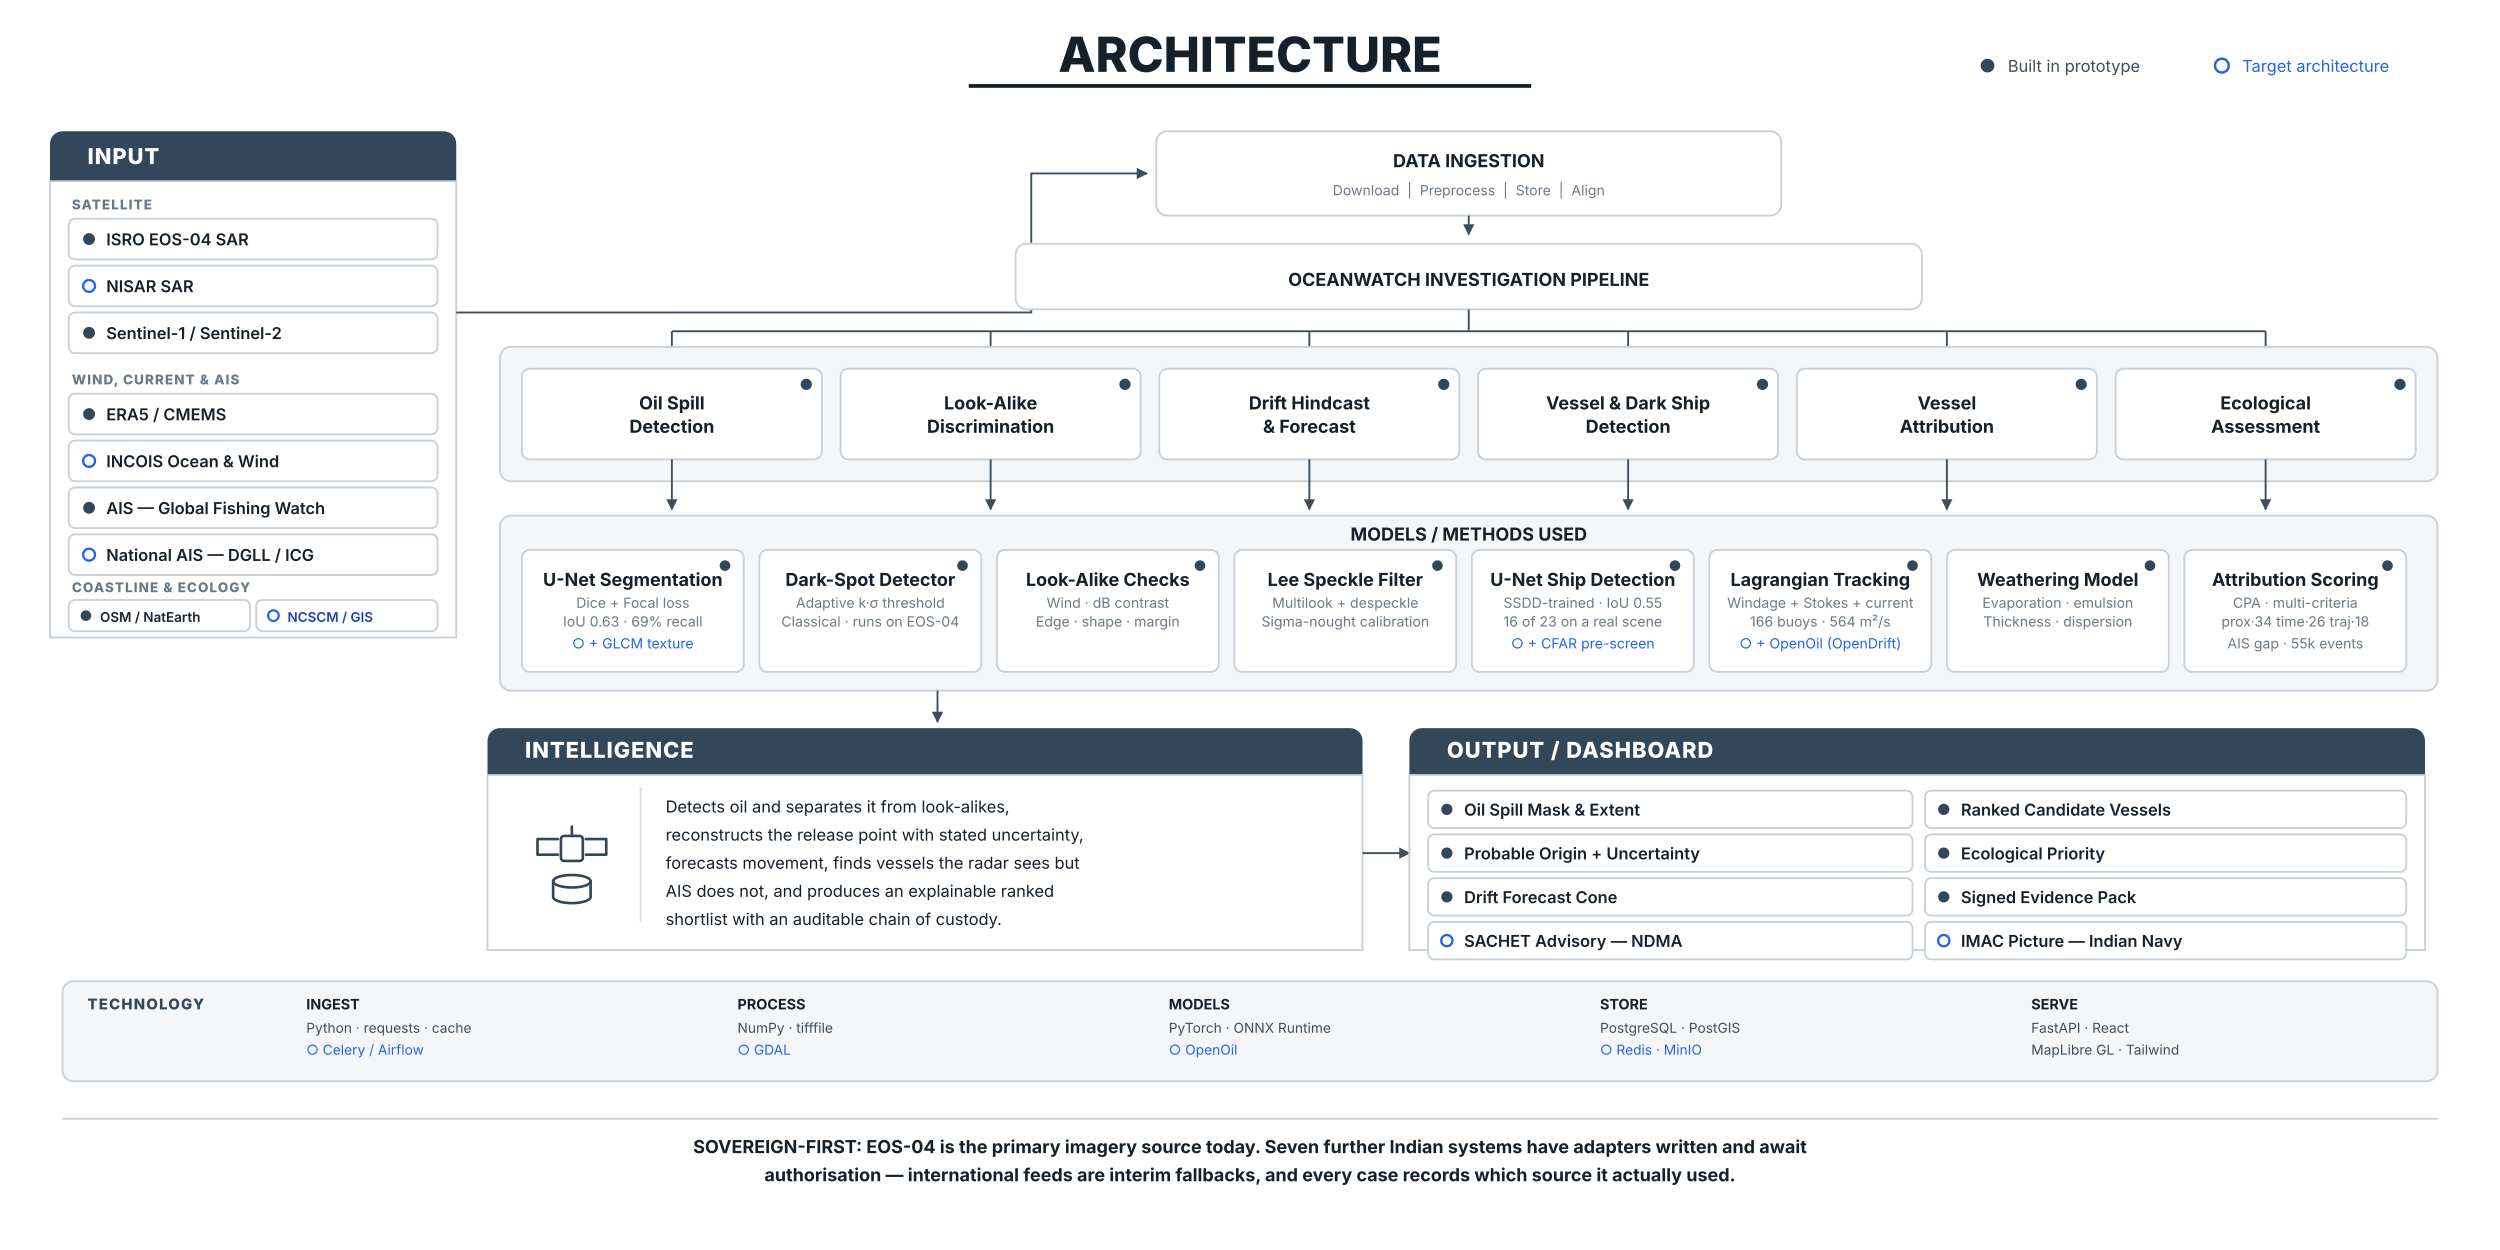
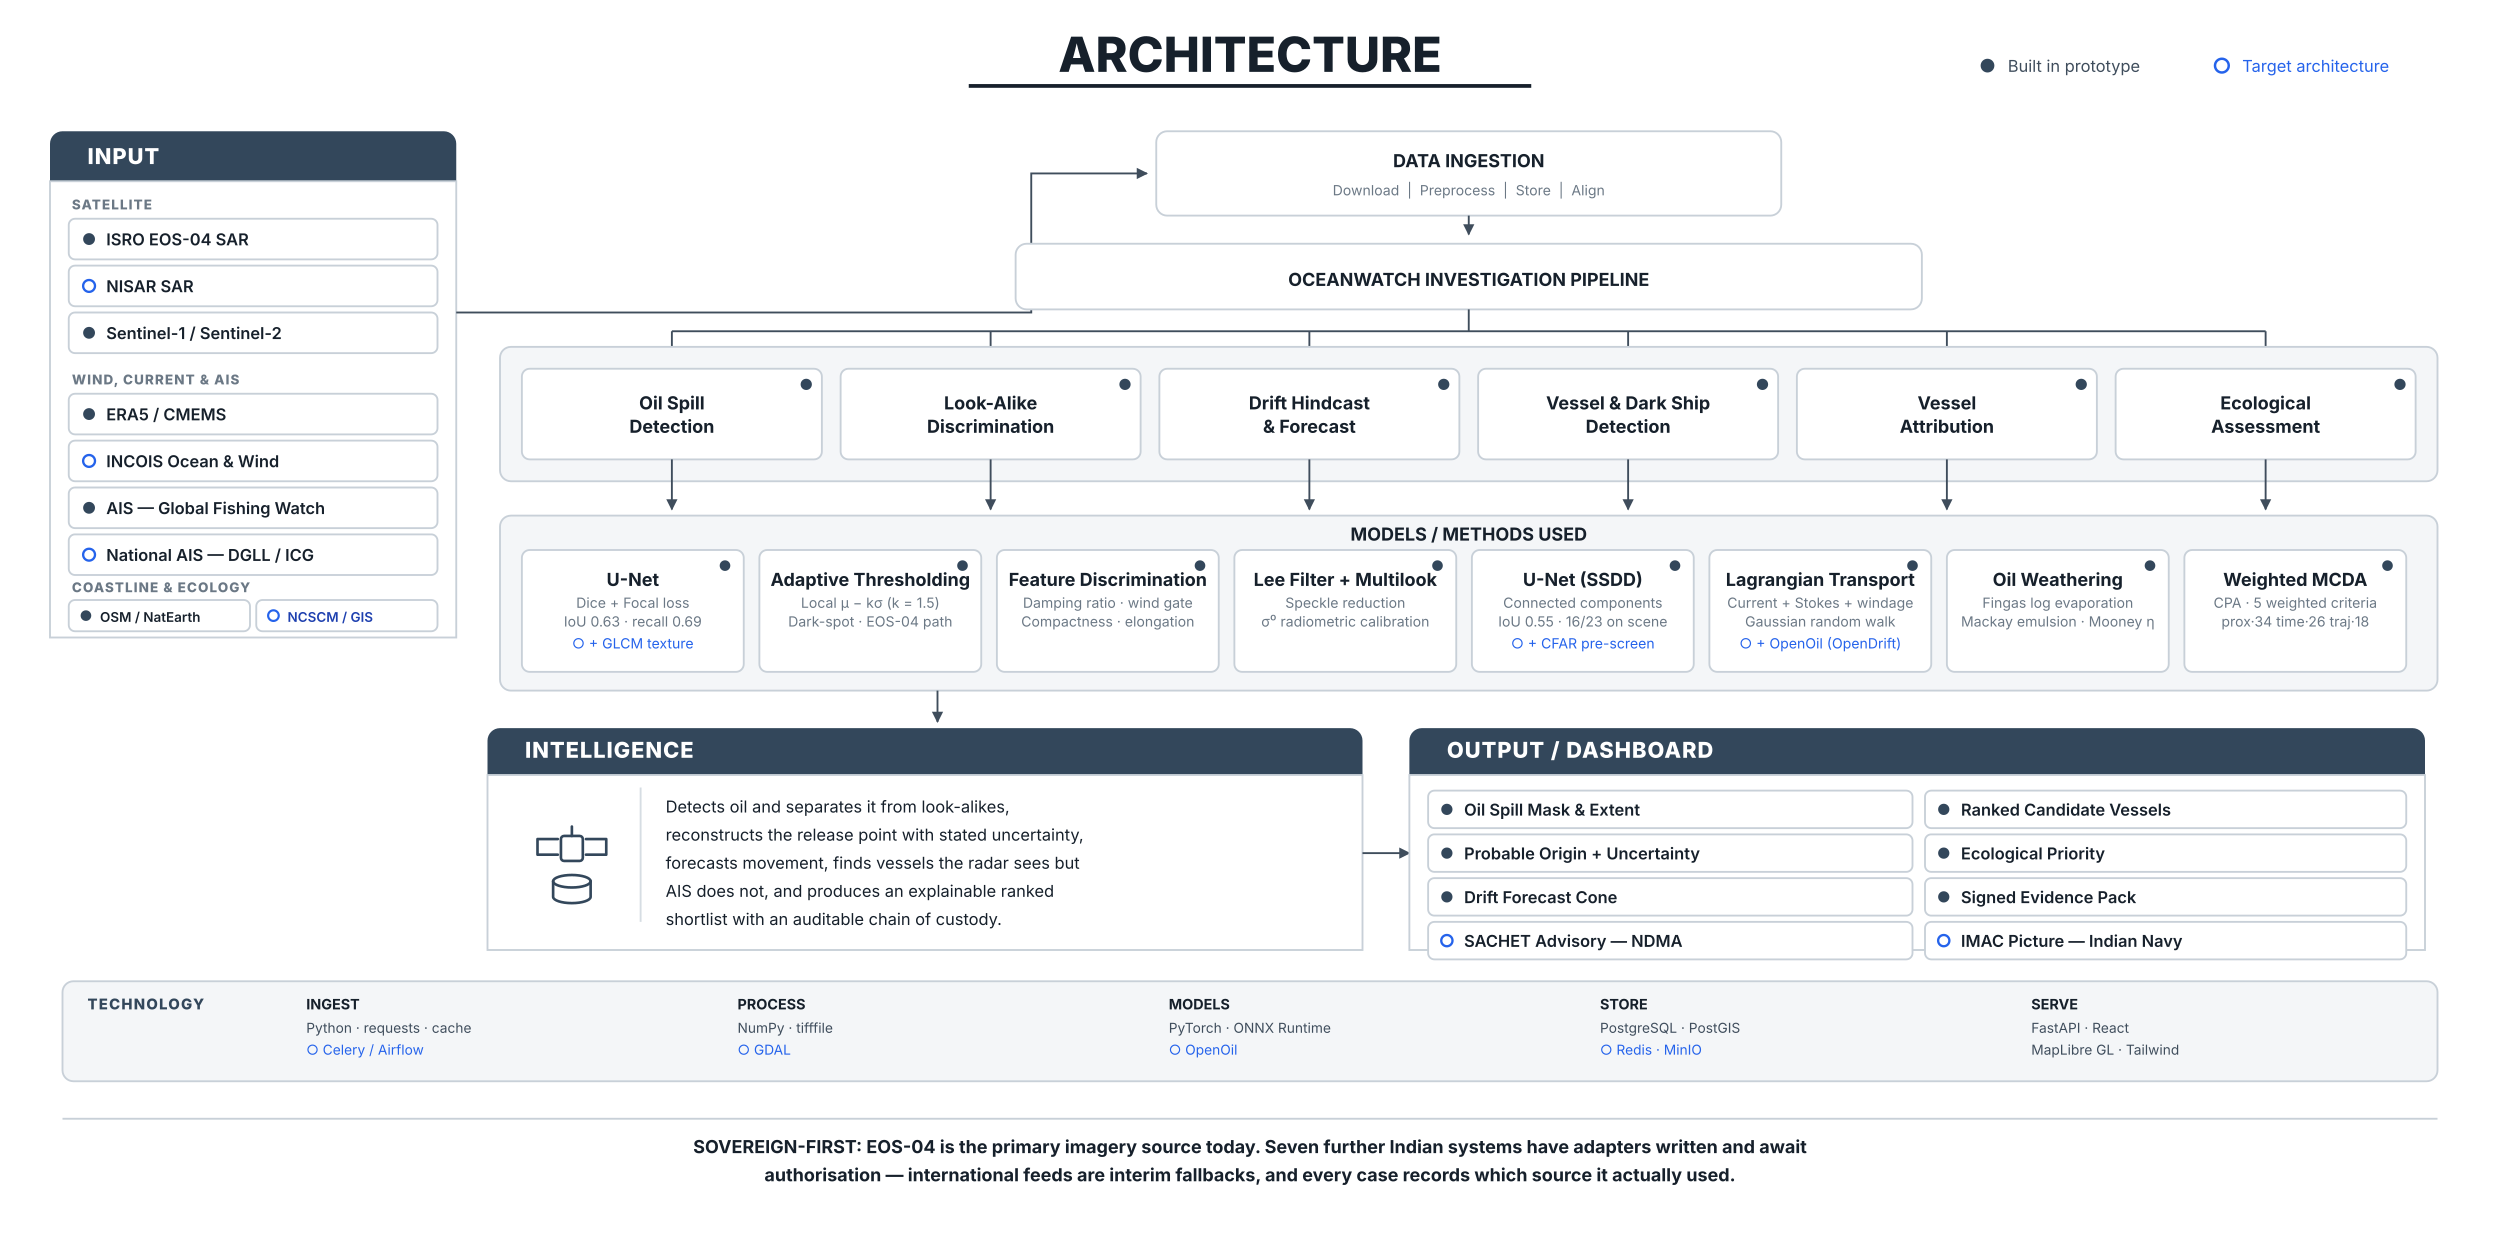
<svg xmlns="http://www.w3.org/2000/svg" viewBox="0 0 1600 800" width="1600" height="800" font-family="Inter, 'Helvetica Neue', Arial, sans-serif">
  <defs>
    <marker id="a" viewBox="0 0 10 10" refX="9" refY="5" markerWidth="6" markerHeight="6" orient="auto-start-reverse">
      <path d="M0 0 L10 5 L0 10 z" fill="#3f4d5c" />
    </marker>
    <style>
    .hdr  { fill:#33475b; }
    .hdrt { fill:#ffffff; font-size:14px; font-weight:800; letter-spacing:0.6px; }
    .cont { fill:#f4f6f8; stroke:#c8d0d8; stroke-width:1.2; }
    .box  { fill:#ffffff; stroke:#c8d0d8; stroke-width:1.2; }
    .bt   { font-size:11.5px; font-weight:700; fill:#16202b; text-anchor:middle; }
    .bs   { font-size:9px; fill:#6b7885; text-anchor:middle; }
    .bsp  { font-size:9px; fill:#2563eb; text-anchor:middle; }
    .rowt { font-size:10.5px; font-weight:600; fill:#16202b; }
    .grp  { font-size:8.6px; font-weight:800; fill:#6b7885; letter-spacing:0.7px; }
    .fl   { stroke:#3f4d5c; stroke-width:1.2; fill:none; }
  </style>
  </defs>
  <rect width="1600" height="800" fill="#ffffff" />
  <text x="800" y="46" font-size="31" font-weight="800" fill="#16202b" text-anchor="middle">ARCHITECTURE</text>
  <line x1="620" y1="55" x2="980" y2="55" stroke="#16202b" stroke-width="2.4" />
  <circle cx="1272" cy="42" r="4.4" fill="#33475b" />
  <text x="1285" y="46" font-size="10.5" fill="#3f4d5c">Built in prototype</text>
  <circle cx="1422" cy="42" r="4.4" fill="#fff" stroke="#2563eb" stroke-width="1.6" />
  <text x="1435" y="46" font-size="10.5" fill="#2563eb">Target architecture</text>
  <path class="hdr" d="M40 84 h244 a8 8 0 0 1 8 8 v24 h-260 v-24 a8 8 0 0 1 8 -8 z" />
  <text class="hdrt" x="56" y="105">INPUT</text>
  <rect x="32" y="116" width="260" height="292" fill="#ffffff" stroke="#c8d0d8" stroke-width="1.2" />
  <text class="grp" x="46" y="134">SATELLITE</text>
  <rect class="box" x="44" y="140" width="236" height="26" rx="4" />
  <circle cx="57" cy="153" r="3.8" fill="#33475b" />
  <text class="rowt" x="68" y="157">ISRO EOS-04 SAR</text>
  <rect class="box" x="44" y="170" width="236" height="26" rx="4" />
  <circle cx="57" cy="183" r="3.8" fill="#fff" stroke="#2563eb" stroke-width="1.5" />
  <text class="rowt" x="68" y="187" fill="#1e40af">NISAR SAR</text>
  <rect class="box" x="44" y="200" width="236" height="26" rx="4" />
  <circle cx="57" cy="213" r="3.8" fill="#33475b" />
  <text class="rowt" x="68" y="217">Sentinel-1 / Sentinel-2</text>
  <text class="grp" x="46" y="246">WIND, CURRENT &amp; AIS</text>
  <rect class="box" x="44" y="252" width="236" height="26" rx="4" />
  <circle cx="57" cy="265" r="3.8" fill="#33475b" />
  <text class="rowt" x="68" y="269">ERA5 / CMEMS</text>
  <rect class="box" x="44" y="282" width="236" height="26" rx="4" />
  <circle cx="57" cy="295" r="3.8" fill="#fff" stroke="#2563eb" stroke-width="1.5" />
  <text class="rowt" x="68" y="299" fill="#1e40af">INCOIS Ocean &amp; Wind</text>
  <rect class="box" x="44" y="312" width="236" height="26" rx="4" />
  <circle cx="57" cy="325" r="3.8" fill="#33475b" />
  <text class="rowt" x="68" y="329">AIS — Global Fishing Watch</text>
  <rect class="box" x="44" y="342" width="236" height="26" rx="4" />
  <circle cx="57" cy="355" r="3.8" fill="#fff" stroke="#2563eb" stroke-width="1.5" />
  <text class="rowt" x="68" y="359" fill="#1e40af">National AIS — DGLL / ICG</text>
  <text class="grp" x="46" y="379">COASTLINE &amp; ECOLOGY</text>
  <rect class="box" x="44" y="384" width="116" height="20" rx="4" />
  <circle cx="55" cy="394" r="3.4" fill="#33475b" />
  <text x="64" y="398" font-size="8.6" font-weight="600" fill="#16202b">OSM / NatEarth</text>
  <rect class="box" x="164" y="384" width="116" height="20" rx="4" />
  <circle cx="175" cy="394" r="3.4" fill="#fff" stroke="#2563eb" stroke-width="1.4" />
  <text x="184" y="398" font-size="8.6" font-weight="600" fill="#1e40af">NCSCM / GIS</text>
  <rect class="box" x="740" y="84" width="400" height="54" rx="7" />
  <text class="bt" x="940" y="107" font-size="14.5">DATA INGESTION</text>
  <text class="bs" x="940" y="125" font-size="10">Download  |  Preprocess  |  Store  |  Align</text>
  <path class="fl" d="M292 200 L660 200 L660 111 L734 111" marker-end="url(#a)" />
  <rect class="box" x="650" y="156" width="580" height="42" rx="7" />
  <text class="bt" x="940" y="183" font-size="15">OCEANWATCH INVESTIGATION PIPELINE</text>
  <path class="fl" d="M940 138 L940 150" marker-end="url(#a)" />
  <path class="fl" d="M940 198 L940 212 M430 212 L1450 212" />
  <path class="fl" d="M430 212 L430 232" marker-end="url(#a)" />
  <path class="fl" d="M634 212 L634 232" marker-end="url(#a)" />
  <path class="fl" d="M838 212 L838 232" marker-end="url(#a)" />
  <path class="fl" d="M1042 212 L1042 232" marker-end="url(#a)" />
  <path class="fl" d="M1246 212 L1246 232" marker-end="url(#a)" />
  <path class="fl" d="M1450 212 L1450 232" marker-end="url(#a)" />
  <rect class="cont" x="320" y="222" width="1240" height="86" rx="7" />
  <rect class="box" x="334" y="236" width="192" height="58" rx="5" />
  <circle cx="516" cy="246" r="3.6" fill="#33475b" />
  <text class="bt" x="430" y="262">Oil Spill</text>
  <text class="bt" x="430" y="277">Detection</text>
  <rect class="box" x="538" y="236" width="192" height="58" rx="5" />
  <circle cx="720" cy="246" r="3.6" fill="#33475b" />
  <text class="bt" x="634" y="262">Look-Alike</text>
  <text class="bt" x="634" y="277">Discrimination</text>
  <rect class="box" x="742" y="236" width="192" height="58" rx="5" />
  <circle cx="924" cy="246" r="3.6" fill="#33475b" />
  <text class="bt" x="838" y="262">Drift Hindcast</text>
  <text class="bt" x="838" y="277">&amp; Forecast</text>
  <rect class="box" x="946" y="236" width="192" height="58" rx="5" />
  <circle cx="1128" cy="246" r="3.6" fill="#33475b" />
  <text class="bt" x="1042" y="262">Vessel &amp; Dark Ship</text>
  <text class="bt" x="1042" y="277">Detection</text>
  <rect class="box" x="1150" y="236" width="192" height="58" rx="5" />
  <circle cx="1332" cy="246" r="3.6" fill="#33475b" />
  <text class="bt" x="1246" y="262">Vessel</text>
  <text class="bt" x="1246" y="277">Attribution</text>
  <rect class="box" x="1354" y="236" width="192" height="58" rx="5" />
  <circle cx="1536" cy="246" r="3.6" fill="#33475b" />
  <text class="bt" x="1450" y="262">Ecological</text>
  <text class="bt" x="1450" y="277">Assessment</text>
  <path class="fl" d="M430 294 L430 326" marker-end="url(#a)" />
  <path class="fl" d="M634 294 L634 326" marker-end="url(#a)" />
  <path class="fl" d="M838 294 L838 326" marker-end="url(#a)" />
  <path class="fl" d="M1042 294 L1042 326" marker-end="url(#a)" />
  <path class="fl" d="M1246 294 L1246 326" marker-end="url(#a)" />
  <path class="fl" d="M1450 294 L1450 326" marker-end="url(#a)" />
  <rect class="cont" x="320" y="330" width="1240" height="112" rx="7" />
  <text class="bt" x="940" y="346" font-size="11.5">MODELS / METHODS USED</text>
  <rect class="box" x="334" y="352" width="142" height="78" rx="5" />
  <circle cx="464" cy="362" r="3.4" fill="#33475b" />
-   <text class="bt" x="405" y="375" font-size="10">U-Net Segmentation</text>
+   <text class="bt" x="405" y="375" font-size="9.6">U-Net</text>
  <text class="bs" x="405" y="389" font-size="8.2">Dice + Focal loss</text>
-   <text class="bs" x="405" y="401" font-size="8.2">IoU 0.63 · 69% recall</text>
+   <text class="bs" x="405" y="401" font-size="8.2">IoU 0.63 · recall 0.69</text>
  <text class="bsp" x="405" y="415" font-size="8.2">○ + GLCM texture</text>
  <rect class="box" x="486" y="352" width="142" height="78" rx="5" />
  <circle cx="616" cy="362" r="3.4" fill="#33475b" />
-   <text class="bt" x="557" y="375" font-size="10">Dark-Spot Detector</text>
-   <text class="bs" x="557" y="389" font-size="8.2">Adaptive k·σ threshold</text>
-   <text class="bs" x="557" y="401" font-size="8.2">Classical · runs on EOS-04</text>
+   <text class="bt" x="557" y="375" font-size="9.6">Adaptive Thresholding</text>
+   <text class="bs" x="557" y="389" font-size="8.2">Local μ − kσ  (k = 1.5)</text>
+   <text class="bs" x="557" y="401" font-size="8.2">Dark-spot · EOS-04 path</text>
  <rect class="box" x="638" y="352" width="142" height="78" rx="5" />
  <circle cx="768" cy="362" r="3.4" fill="#33475b" />
-   <text class="bt" x="709" y="375" font-size="10">Look-Alike Checks</text>
-   <text class="bs" x="709" y="389" font-size="8.2">Wind · dB contrast</text>
-   <text class="bs" x="709" y="401" font-size="8.2">Edge · shape · margin</text>
+   <text class="bt" x="709" y="375" font-size="9.6">Feature Discrimination</text>
+   <text class="bs" x="709" y="389" font-size="8.2">Damping ratio · wind gate</text>
+   <text class="bs" x="709" y="401" font-size="8.2">Compactness · elongation</text>
  <rect class="box" x="790" y="352" width="142" height="78" rx="5" />
  <circle cx="920" cy="362" r="3.4" fill="#33475b" />
-   <text class="bt" x="861" y="375" font-size="10">Lee Speckle Filter</text>
-   <text class="bs" x="861" y="389" font-size="8.2">Multilook + despeckle</text>
-   <text class="bs" x="861" y="401" font-size="8.2">Sigma-nought calibration</text>
+   <text class="bt" x="861" y="375" font-size="9.6">Lee Filter + Multilook</text>
+   <text class="bs" x="861" y="389" font-size="8.2">Speckle reduction</text>
+   <text class="bs" x="861" y="401" font-size="8.2">σ⁰ radiometric calibration</text>
  <rect class="box" x="942" y="352" width="142" height="78" rx="5" />
  <circle cx="1072" cy="362" r="3.4" fill="#33475b" />
-   <text class="bt" x="1013" y="375" font-size="10">U-Net Ship Detection</text>
-   <text class="bs" x="1013" y="389" font-size="8.2">SSDD-trained · IoU 0.55</text>
-   <text class="bs" x="1013" y="401" font-size="8.2">16 of 23 on a real scene</text>
+   <text class="bt" x="1013" y="375" font-size="9.6">U-Net (SSDD)</text>
+   <text class="bs" x="1013" y="389" font-size="8.2">Connected components</text>
+   <text class="bs" x="1013" y="401" font-size="8.2">IoU 0.55 · 16/23 on scene</text>
  <text class="bsp" x="1013" y="415" font-size="8.2">○ + CFAR pre-screen</text>
  <rect class="box" x="1094" y="352" width="142" height="78" rx="5" />
  <circle cx="1224" cy="362" r="3.4" fill="#33475b" />
-   <text class="bt" x="1165" y="375" font-size="10">Lagrangian Tracking</text>
-   <text class="bs" x="1165" y="389" font-size="8.2">Windage + Stokes + current</text>
-   <text class="bs" x="1165" y="401" font-size="8.2">166 buoys · 564 m²/s</text>
+   <text class="bt" x="1165" y="375" font-size="9.6">Lagrangian Transport</text>
+   <text class="bs" x="1165" y="389" font-size="8.2">Current + Stokes + windage</text>
+   <text class="bs" x="1165" y="401" font-size="8.2">Gaussian random walk</text>
  <text class="bsp" x="1165" y="415" font-size="8.2">○ + OpenOil (OpenDrift)</text>
  <rect class="box" x="1246" y="352" width="142" height="78" rx="5" />
  <circle cx="1376" cy="362" r="3.4" fill="#33475b" />
-   <text class="bt" x="1317" y="375" font-size="10">Weathering Model</text>
-   <text class="bs" x="1317" y="389" font-size="8.2">Evaporation · emulsion</text>
-   <text class="bs" x="1317" y="401" font-size="8.2">Thickness · dispersion</text>
+   <text class="bt" x="1317" y="375" font-size="9.6">Oil Weathering</text>
+   <text class="bs" x="1317" y="389" font-size="8.2">Fingas log evaporation</text>
+   <text class="bs" x="1317" y="401" font-size="8.2">Mackay emulsion · Mooney η</text>
  <rect class="box" x="1398" y="352" width="142" height="78" rx="5" />
  <circle cx="1528" cy="362" r="3.4" fill="#33475b" />
-   <text class="bt" x="1469" y="375" font-size="10">Attribution Scoring</text>
-   <text class="bs" x="1469" y="389" font-size="8.2">CPA · multi-criteria</text>
+   <text class="bt" x="1469" y="375" font-size="9.6">Weighted MCDA</text>
+   <text class="bs" x="1469" y="389" font-size="8.2">CPA · 5 weighted criteria</text>
  <text class="bs" x="1469" y="401" font-size="8.2">prox·34 time·26 traj·18</text>
-   <text class="bs" x="1469" y="415" font-size="8.2">AIS gap · 55k events</text>
  <path class="fl" d="M600 442 L600 462" marker-end="url(#a)" />
  <path class="hdr" d="M320 466 h544 a8 8 0 0 1 8 8 v22 h-560 v-22 a8 8 0 0 1 8 -8 z" />
  <text class="hdrt" x="336" y="485">INTELLIGENCE</text>
  <rect x="312" y="496" width="560" height="112" fill="#ffffff" stroke="#c8d0d8" stroke-width="1.2" />
  <g stroke="#33475b" stroke-width="1.7" fill="none" stroke-linecap="round" transform="translate(366,544)">
    <rect x="-7" y="-9" width="14" height="16" rx="2" />
    <path d="M-22 -7 L-9 -7 M-22 3 L-9 3 M-22 -7 L-22 3 M9 -7 L22 -7 M9 3 L22 3 M22 -7 L22 3 M0 -9 L0 -15" />
    <ellipse cx="0" cy="20" rx="12" ry="4" />
    <path d="M-12 20 L-12 30 A 12 4 0 0 0 12 30 L12 20" />
  </g>
  <line x1="410" y1="504" x2="410" y2="590" stroke="#d6dde3" stroke-width="1.2" />
  <text x="426" y="520" font-size="10.5" fill="#16202b">Detects oil and separates it from look-alikes,</text>
  <text x="426" y="538" font-size="10.5" fill="#16202b">reconstructs the release point with stated uncertainty,</text>
  <text x="426" y="556" font-size="10.5" fill="#16202b">forecasts movement, finds vessels the radar sees but</text>
  <text x="426" y="574" font-size="10.5" fill="#16202b">AIS does not, and produces an explainable ranked</text>
  <text x="426" y="592" font-size="10.5" fill="#16202b">shortlist with an auditable chain of custody.</text>
  <path class="fl" d="M872 546 L902 546" marker-end="url(#a)" />
  <path class="hdr" d="M910 466 h634 a8 8 0 0 1 8 8 v22 h-650 v-22 a8 8 0 0 1 8 -8 z" />
  <text class="hdrt" x="926" y="485">OUTPUT / DASHBOARD</text>
  <rect x="902" y="496" width="650" height="112" fill="#ffffff" stroke="#c8d0d8" stroke-width="1.2" />
  <rect class="box" x="914" y="506" width="310" height="24" rx="4" />
  <circle cx="926" cy="518" r="3.6" fill="#33475b" />
  <text class="rowt" x="937" y="522">Oil Spill Mask &amp; Extent</text>
  <rect class="box" x="1232" y="506" width="308" height="24" rx="4" />
  <circle cx="1244" cy="518" r="3.6" fill="#33475b" />
  <text class="rowt" x="1255" y="522">Ranked Candidate Vessels</text>
  <rect class="box" x="914" y="534" width="310" height="24" rx="4" />
  <circle cx="926" cy="546" r="3.6" fill="#33475b" />
  <text class="rowt" x="937" y="550">Probable Origin + Uncertainty</text>
  <rect class="box" x="1232" y="534" width="308" height="24" rx="4" />
  <circle cx="1244" cy="546" r="3.6" fill="#33475b" />
  <text class="rowt" x="1255" y="550">Ecological Priority</text>
  <rect class="box" x="914" y="562" width="310" height="24" rx="4" />
  <circle cx="926" cy="574" r="3.6" fill="#33475b" />
  <text class="rowt" x="937" y="578">Drift Forecast Cone</text>
  <rect class="box" x="1232" y="562" width="308" height="24" rx="4" />
  <circle cx="1244" cy="574" r="3.6" fill="#33475b" />
  <text class="rowt" x="1255" y="578">Signed Evidence Pack</text>
  <rect class="box" x="914" y="590" width="310" height="24" rx="4" />
  <circle cx="926" cy="602" r="3.6" fill="#fff" stroke="#2563eb" stroke-width="1.5" />
  <text class="rowt" x="937" y="606" fill="#1e40af">SACHET Advisory — NDMA</text>
  <rect class="box" x="1232" y="590" width="308" height="24" rx="4" />
  <circle cx="1244" cy="602" r="3.6" fill="#fff" stroke="#2563eb" stroke-width="1.5" />
  <text class="rowt" x="1255" y="606" fill="#1e40af">IMAC Picture — Indian Navy</text>
  <rect class="cont" x="40" y="628" width="1520" height="64" rx="7" />
  <text x="56" y="646" font-size="9.5" font-weight="800" fill="#33475b" letter-spacing="0.8">TECHNOLOGY</text>
  <text x="196" y="646" font-size="9.2" font-weight="700" fill="#16202b">INGEST</text>
  <text x="196" y="661" font-size="8.8" fill="#3f4d5c">Python · requests · cache</text>
  <text x="196" y="675" font-size="8.8" fill="#2563eb">○ Celery / Airflow</text>
  <text x="472" y="646" font-size="9.2" font-weight="700" fill="#16202b">PROCESS</text>
  <text x="472" y="661" font-size="8.8" fill="#3f4d5c">NumPy · tifffile</text>
  <text x="472" y="675" font-size="8.8" fill="#2563eb">○ GDAL</text>
  <text x="748" y="646" font-size="9.2" font-weight="700" fill="#16202b">MODELS</text>
  <text x="748" y="661" font-size="8.8" fill="#3f4d5c">PyTorch · ONNX Runtime</text>
  <text x="748" y="675" font-size="8.8" fill="#2563eb">○ OpenOil</text>
  <text x="1024" y="646" font-size="9.2" font-weight="700" fill="#16202b">STORE</text>
  <text x="1024" y="661" font-size="8.8" fill="#3f4d5c">PostgreSQL · PostGIS</text>
  <text x="1024" y="675" font-size="8.8" fill="#2563eb">○ Redis · MinIO</text>
  <text x="1300" y="646" font-size="9.2" font-weight="700" fill="#16202b">SERVE</text>
  <text x="1300" y="661" font-size="8.8" fill="#3f4d5c">FastAPI · React</text>
  <text x="1300" y="675" font-size="8.8" fill="#3f4d5c">MapLibre GL · Tailwind</text>
  <line x1="40" y1="716" x2="1560" y2="716" stroke="#c8d0d8" stroke-width="1.2" />
  <text x="800" y="738" font-size="11.5" font-weight="700" fill="#16202b" text-anchor="middle">SOVEREIGN-FIRST: EOS-04 is the primary imagery source today. Seven further Indian systems have adapters written and await</text>
  <text x="800" y="756" font-size="11.5" font-weight="700" fill="#16202b" text-anchor="middle">authorisation — international feeds are interim fallbacks, and every case records which source it actually used.</text>
</svg>
